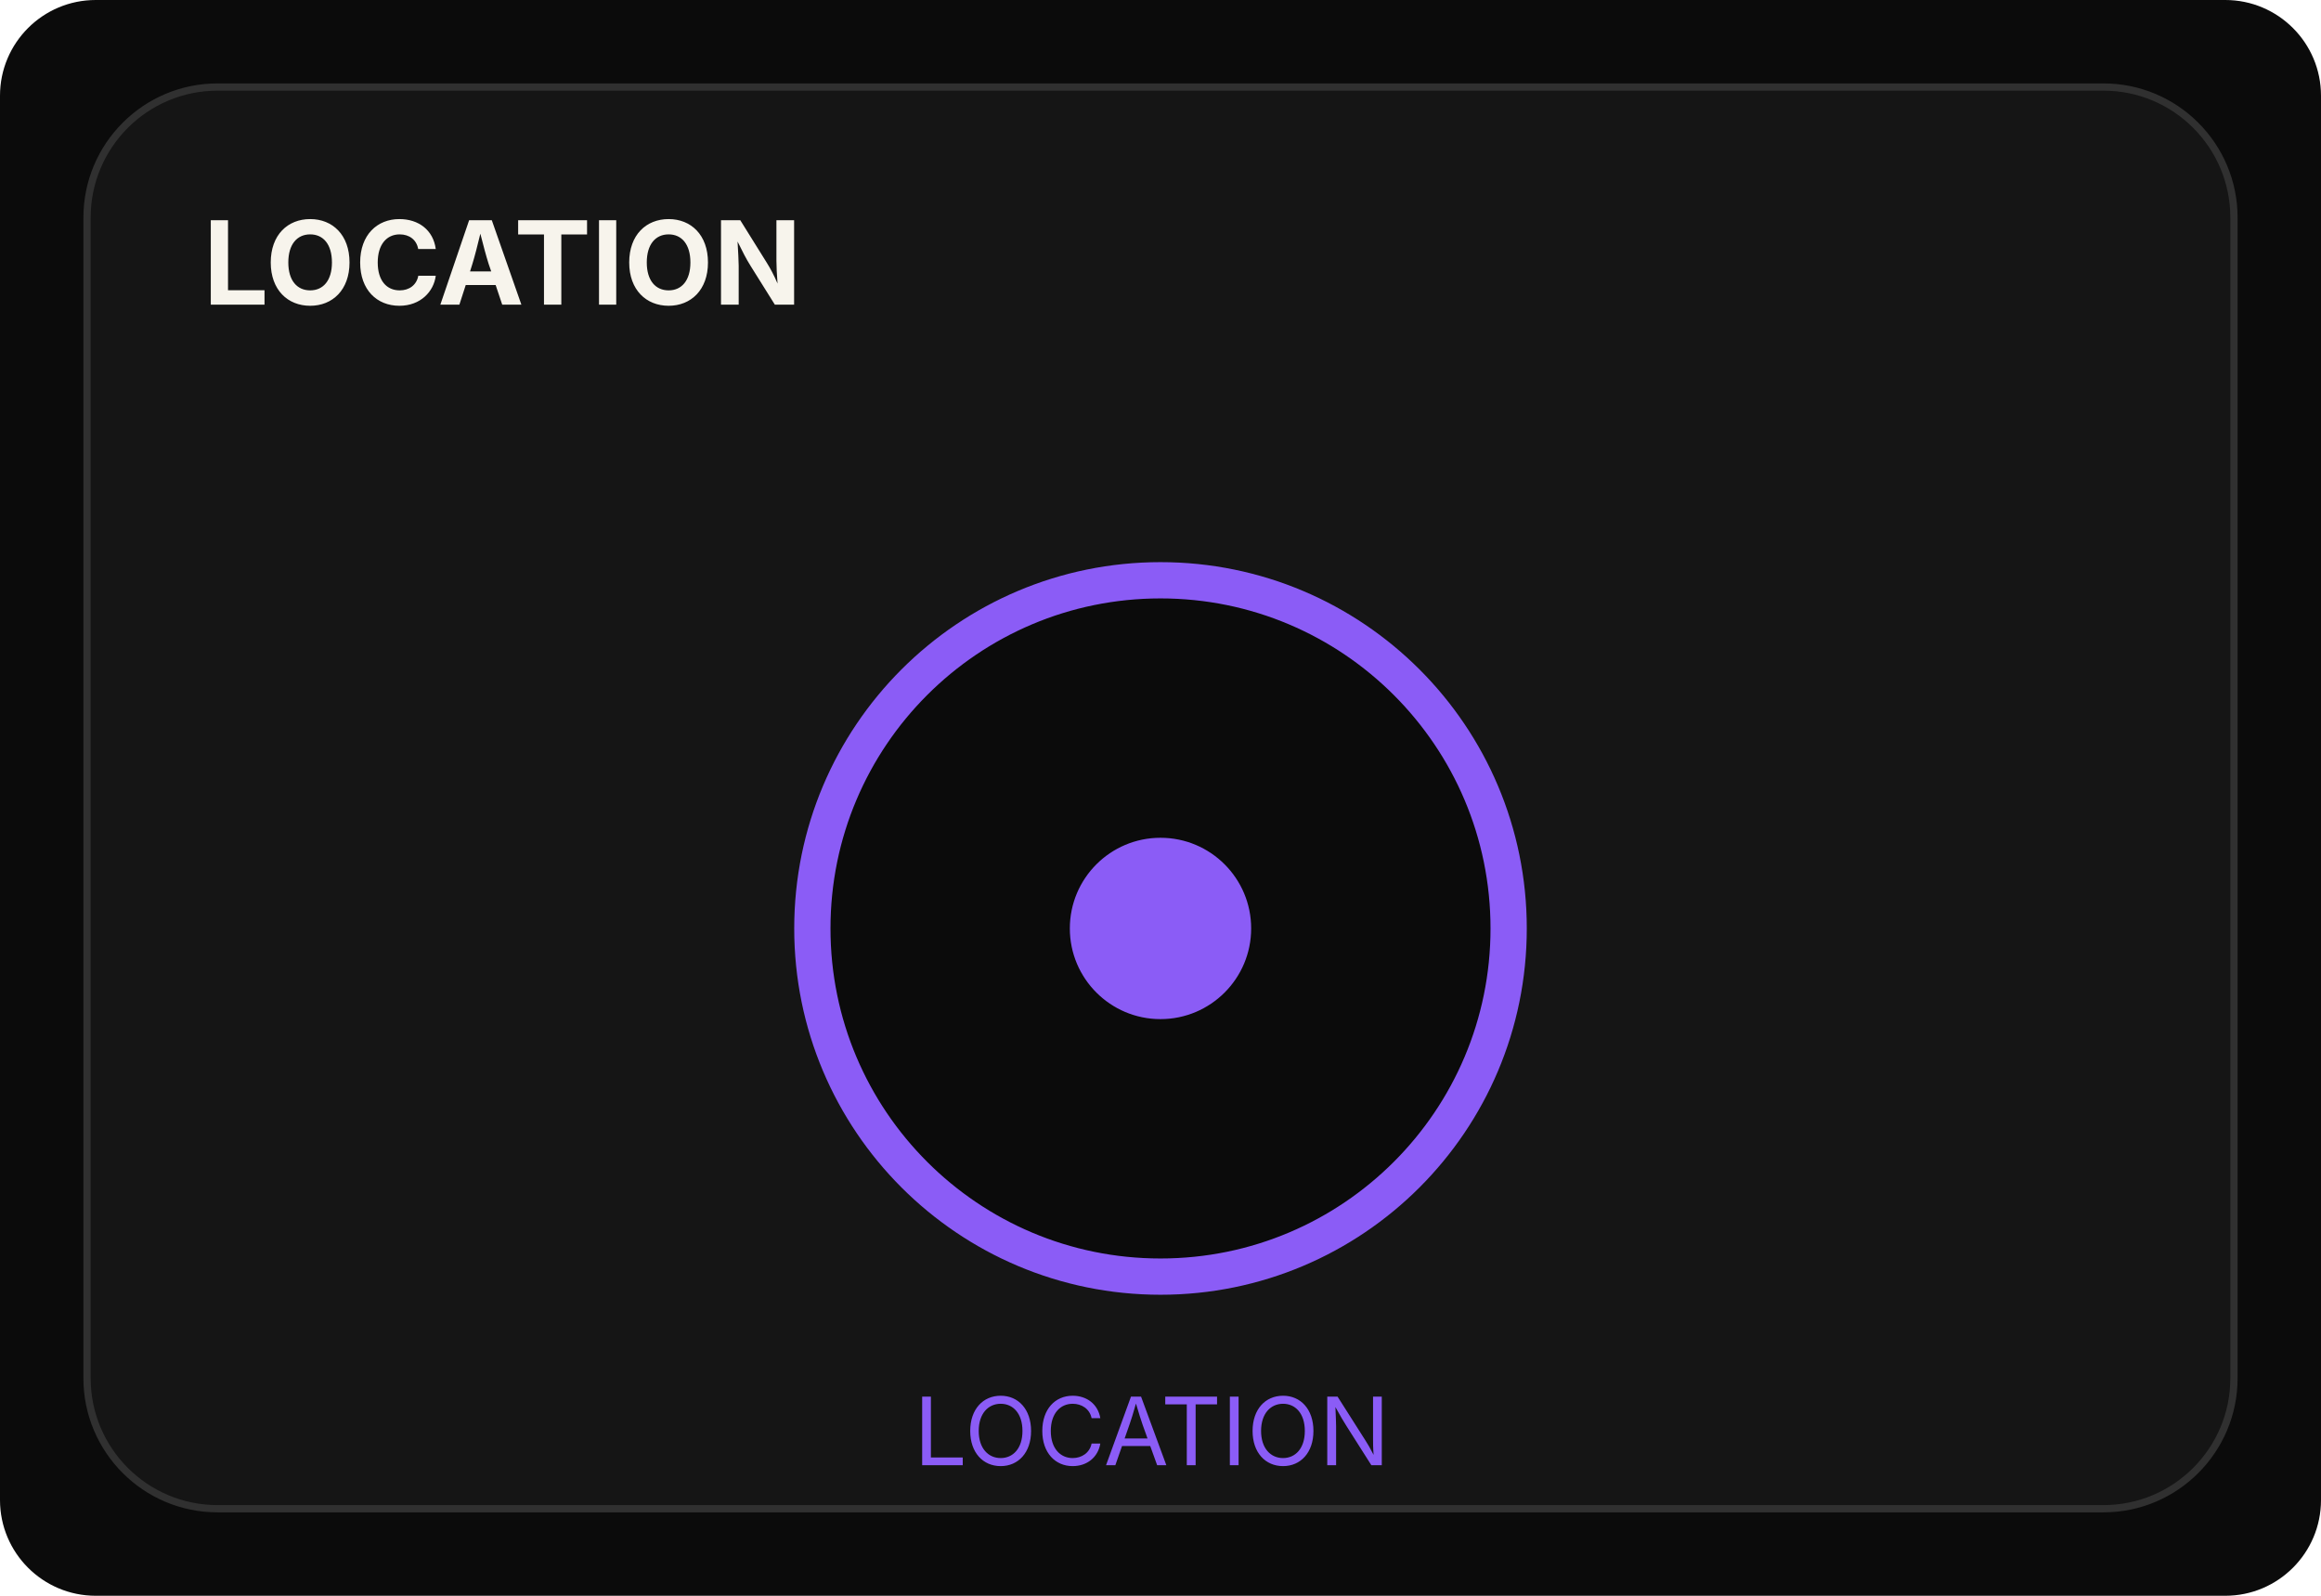
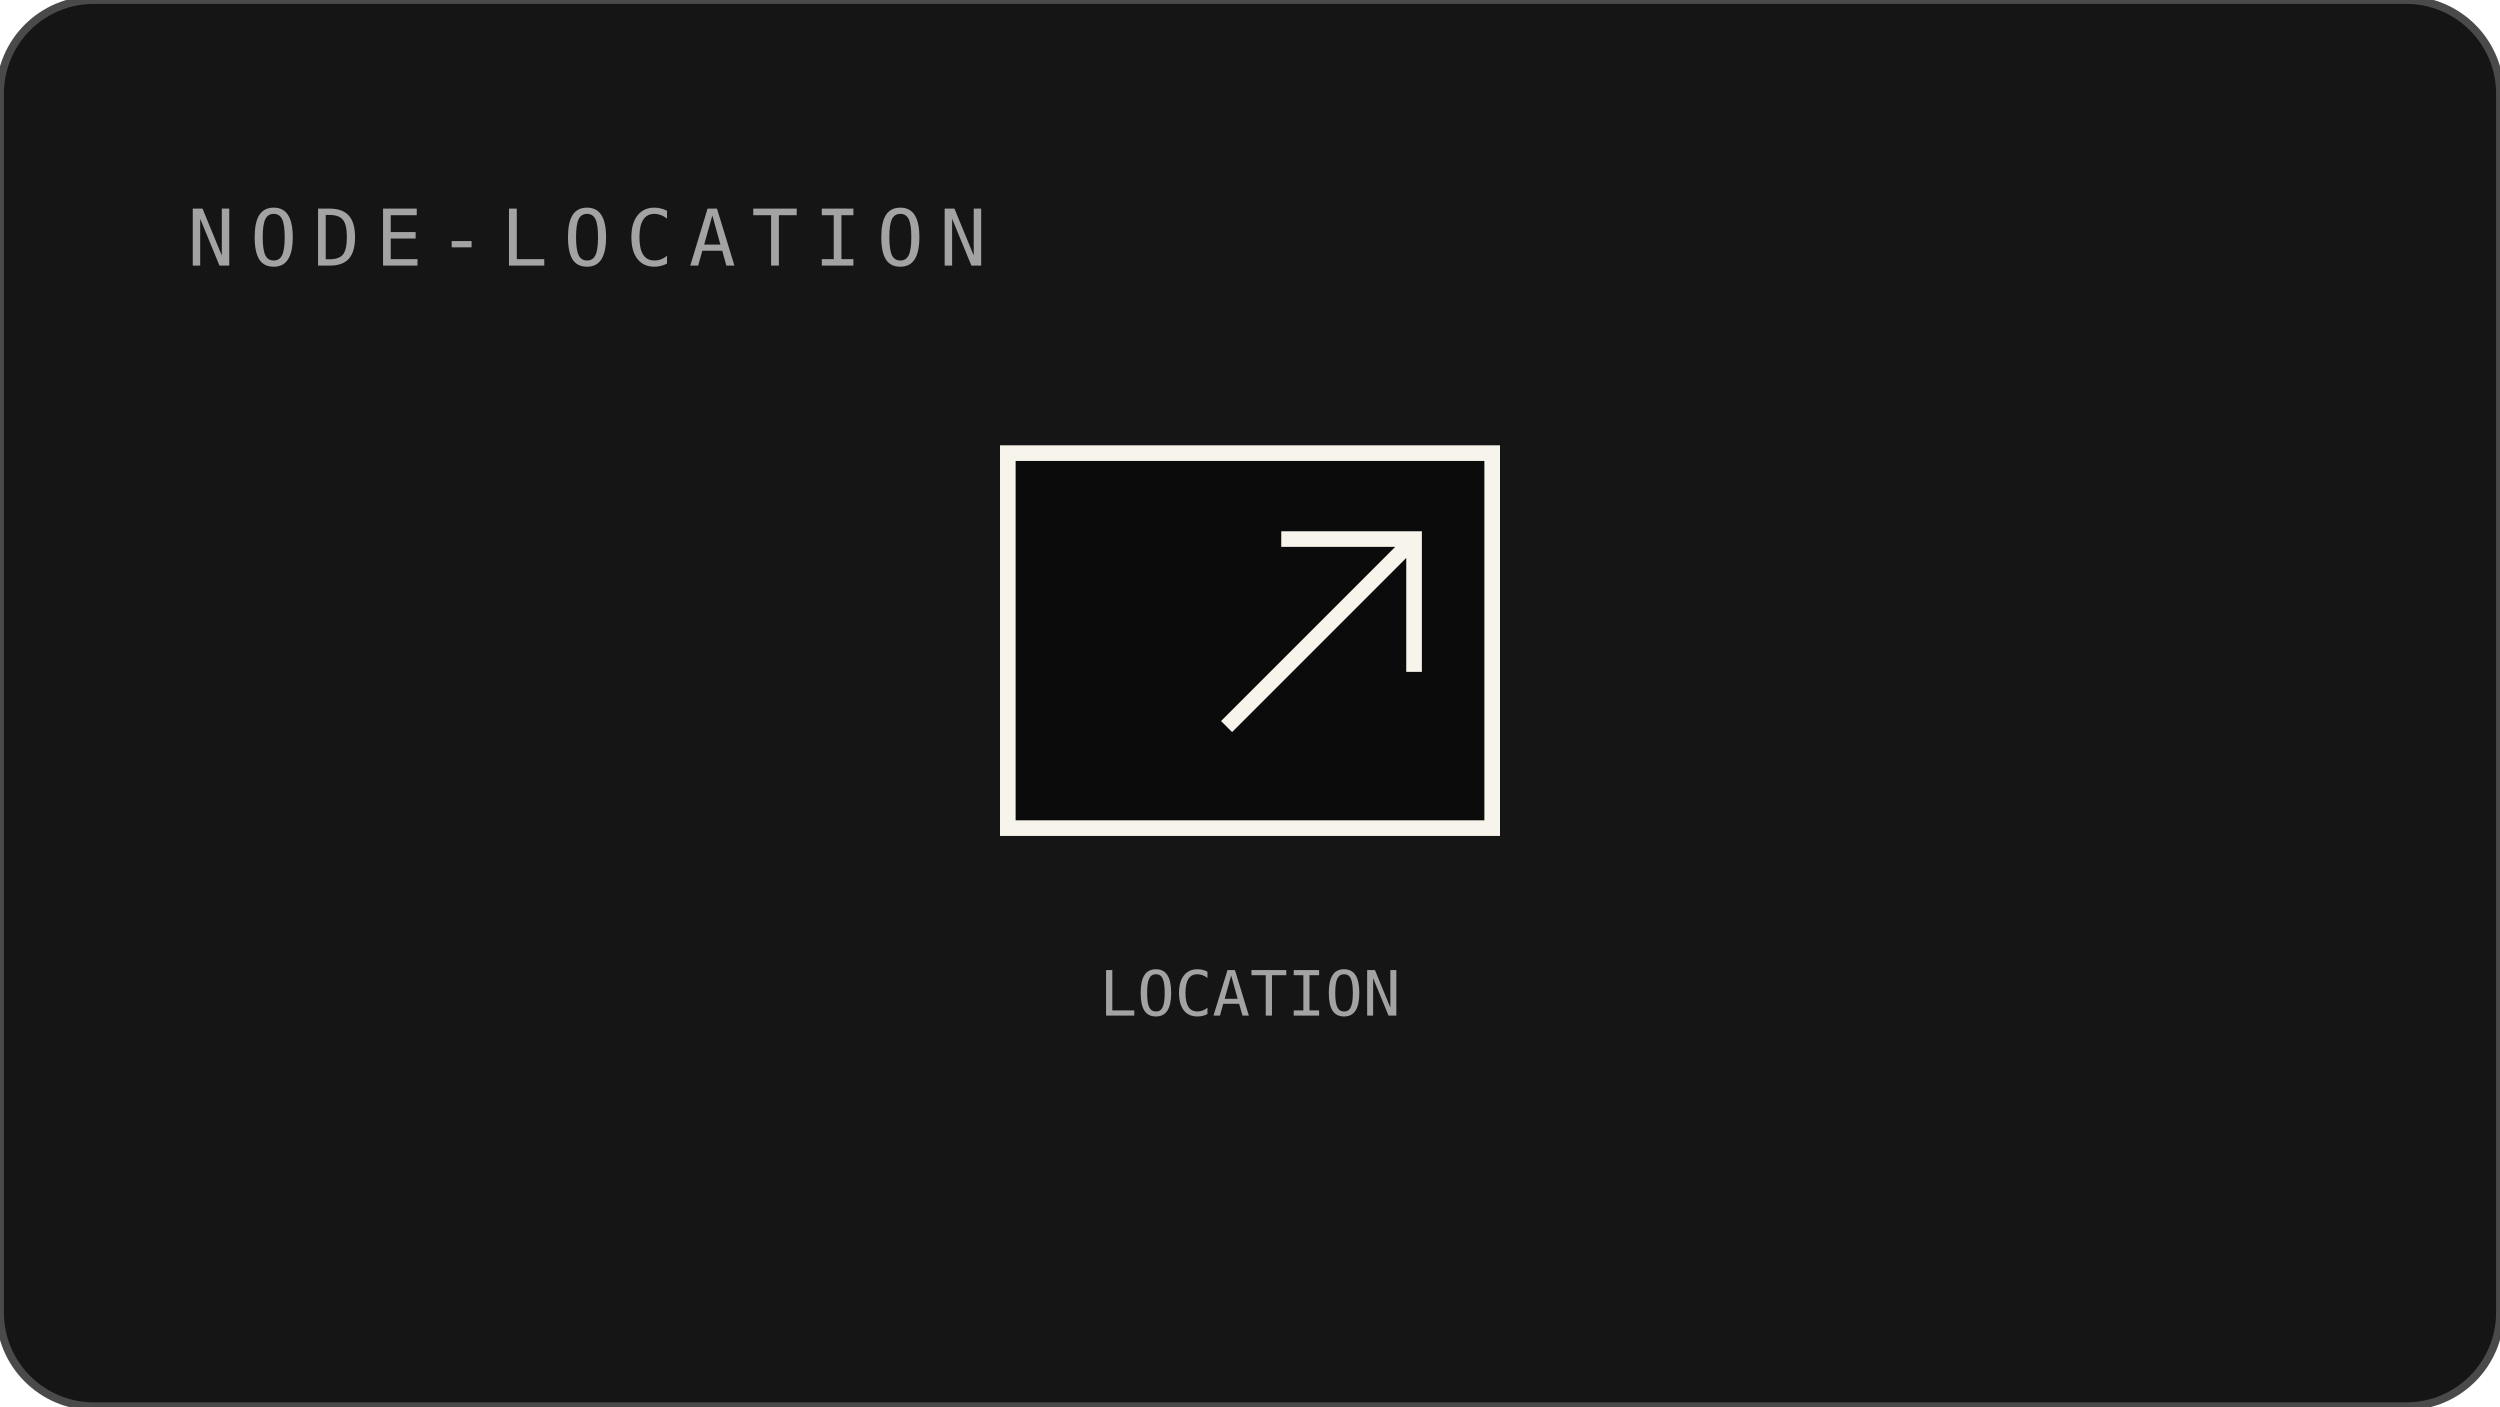
- <svg xmlns="http://www.w3.org/2000/svg" viewBox="0 0 320 220" role="img" aria-label="LOCATION">
-   <rect width="320" height="220" rx="13.2" fill="#0B0B0B" />
-   <rect x="12" y="12" width="296" height="196" rx="18" fill="#151515" stroke="#303030" />
-   <text x="28" y="42" fill="#F7F4EC" font-family="Inter,Arial" font-size="16" font-weight="700">LOCATION</text>
-   <circle cx="160" cy="128" r="48" fill="#0B0B0B" stroke="#8B5CF6" stroke-width="5" />
-   <circle cx="160" cy="128" r="12" fill="#8B5CF6" stroke="#8B5CF6" stroke-width="1" />
-   <text x="126" y="202" fill="#8B5CF6" font-family="Inter,Arial" font-size="13">LOCATION</text>
+ <svg xmlns="http://www.w3.org/2000/svg" viewBox="0 0 320 180" role="img" aria-labelledby="node-location-t node-location-d">
+   <rect width="320" height="180" rx="12" fill="#151515" stroke="#4A4A4A" />
+   <text x="24" y="34" fill="#A3A3A3" font-family="IBM Plex Mono,monospace" font-size="10" letter-spacing="2">NODE-LOCATION</text>
+   <rect x="129" y="58" width="62" height="48" fill="#0B0B0B" stroke="#F7F4EC" stroke-width="2" />
+   <path d="M164 69h17v17m0-17L157 93" fill="none" stroke="#F7F4EC" stroke-width="2" />
+   <text x="160" y="130" text-anchor="middle" fill="#A3A3A3" font-family="IBM Plex Mono,monospace" font-size="8">LOCATION</text>
</svg>
